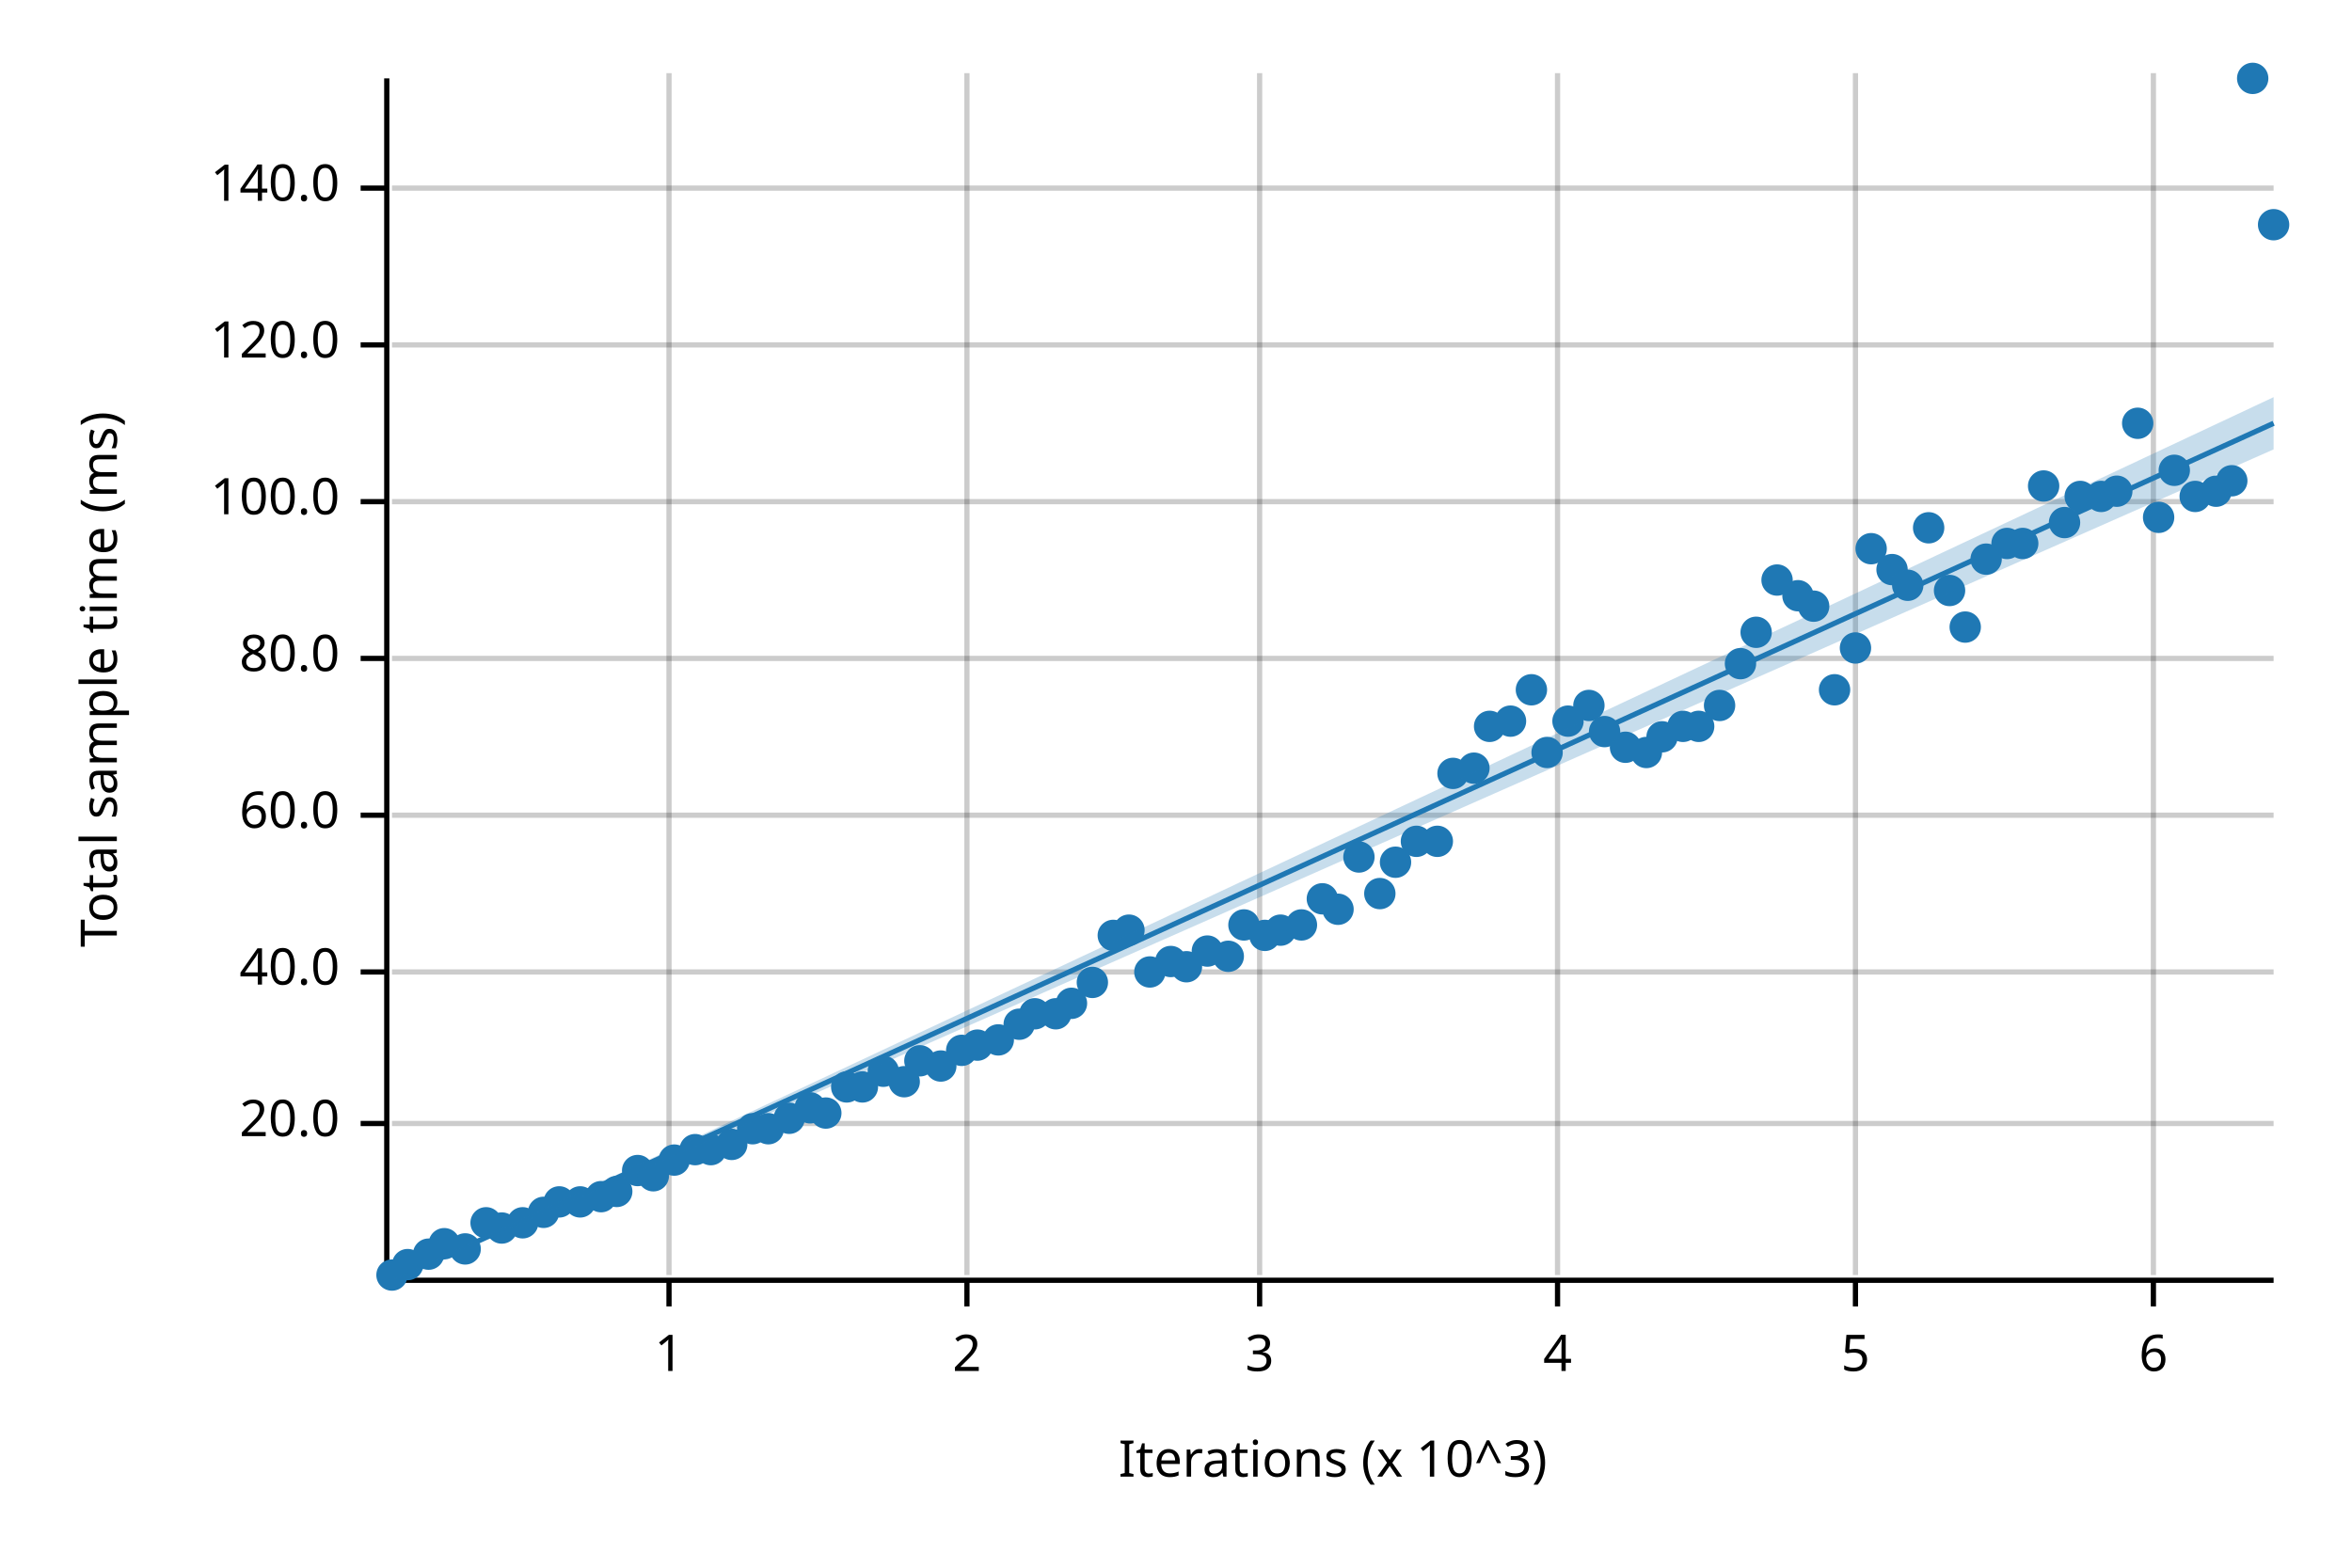
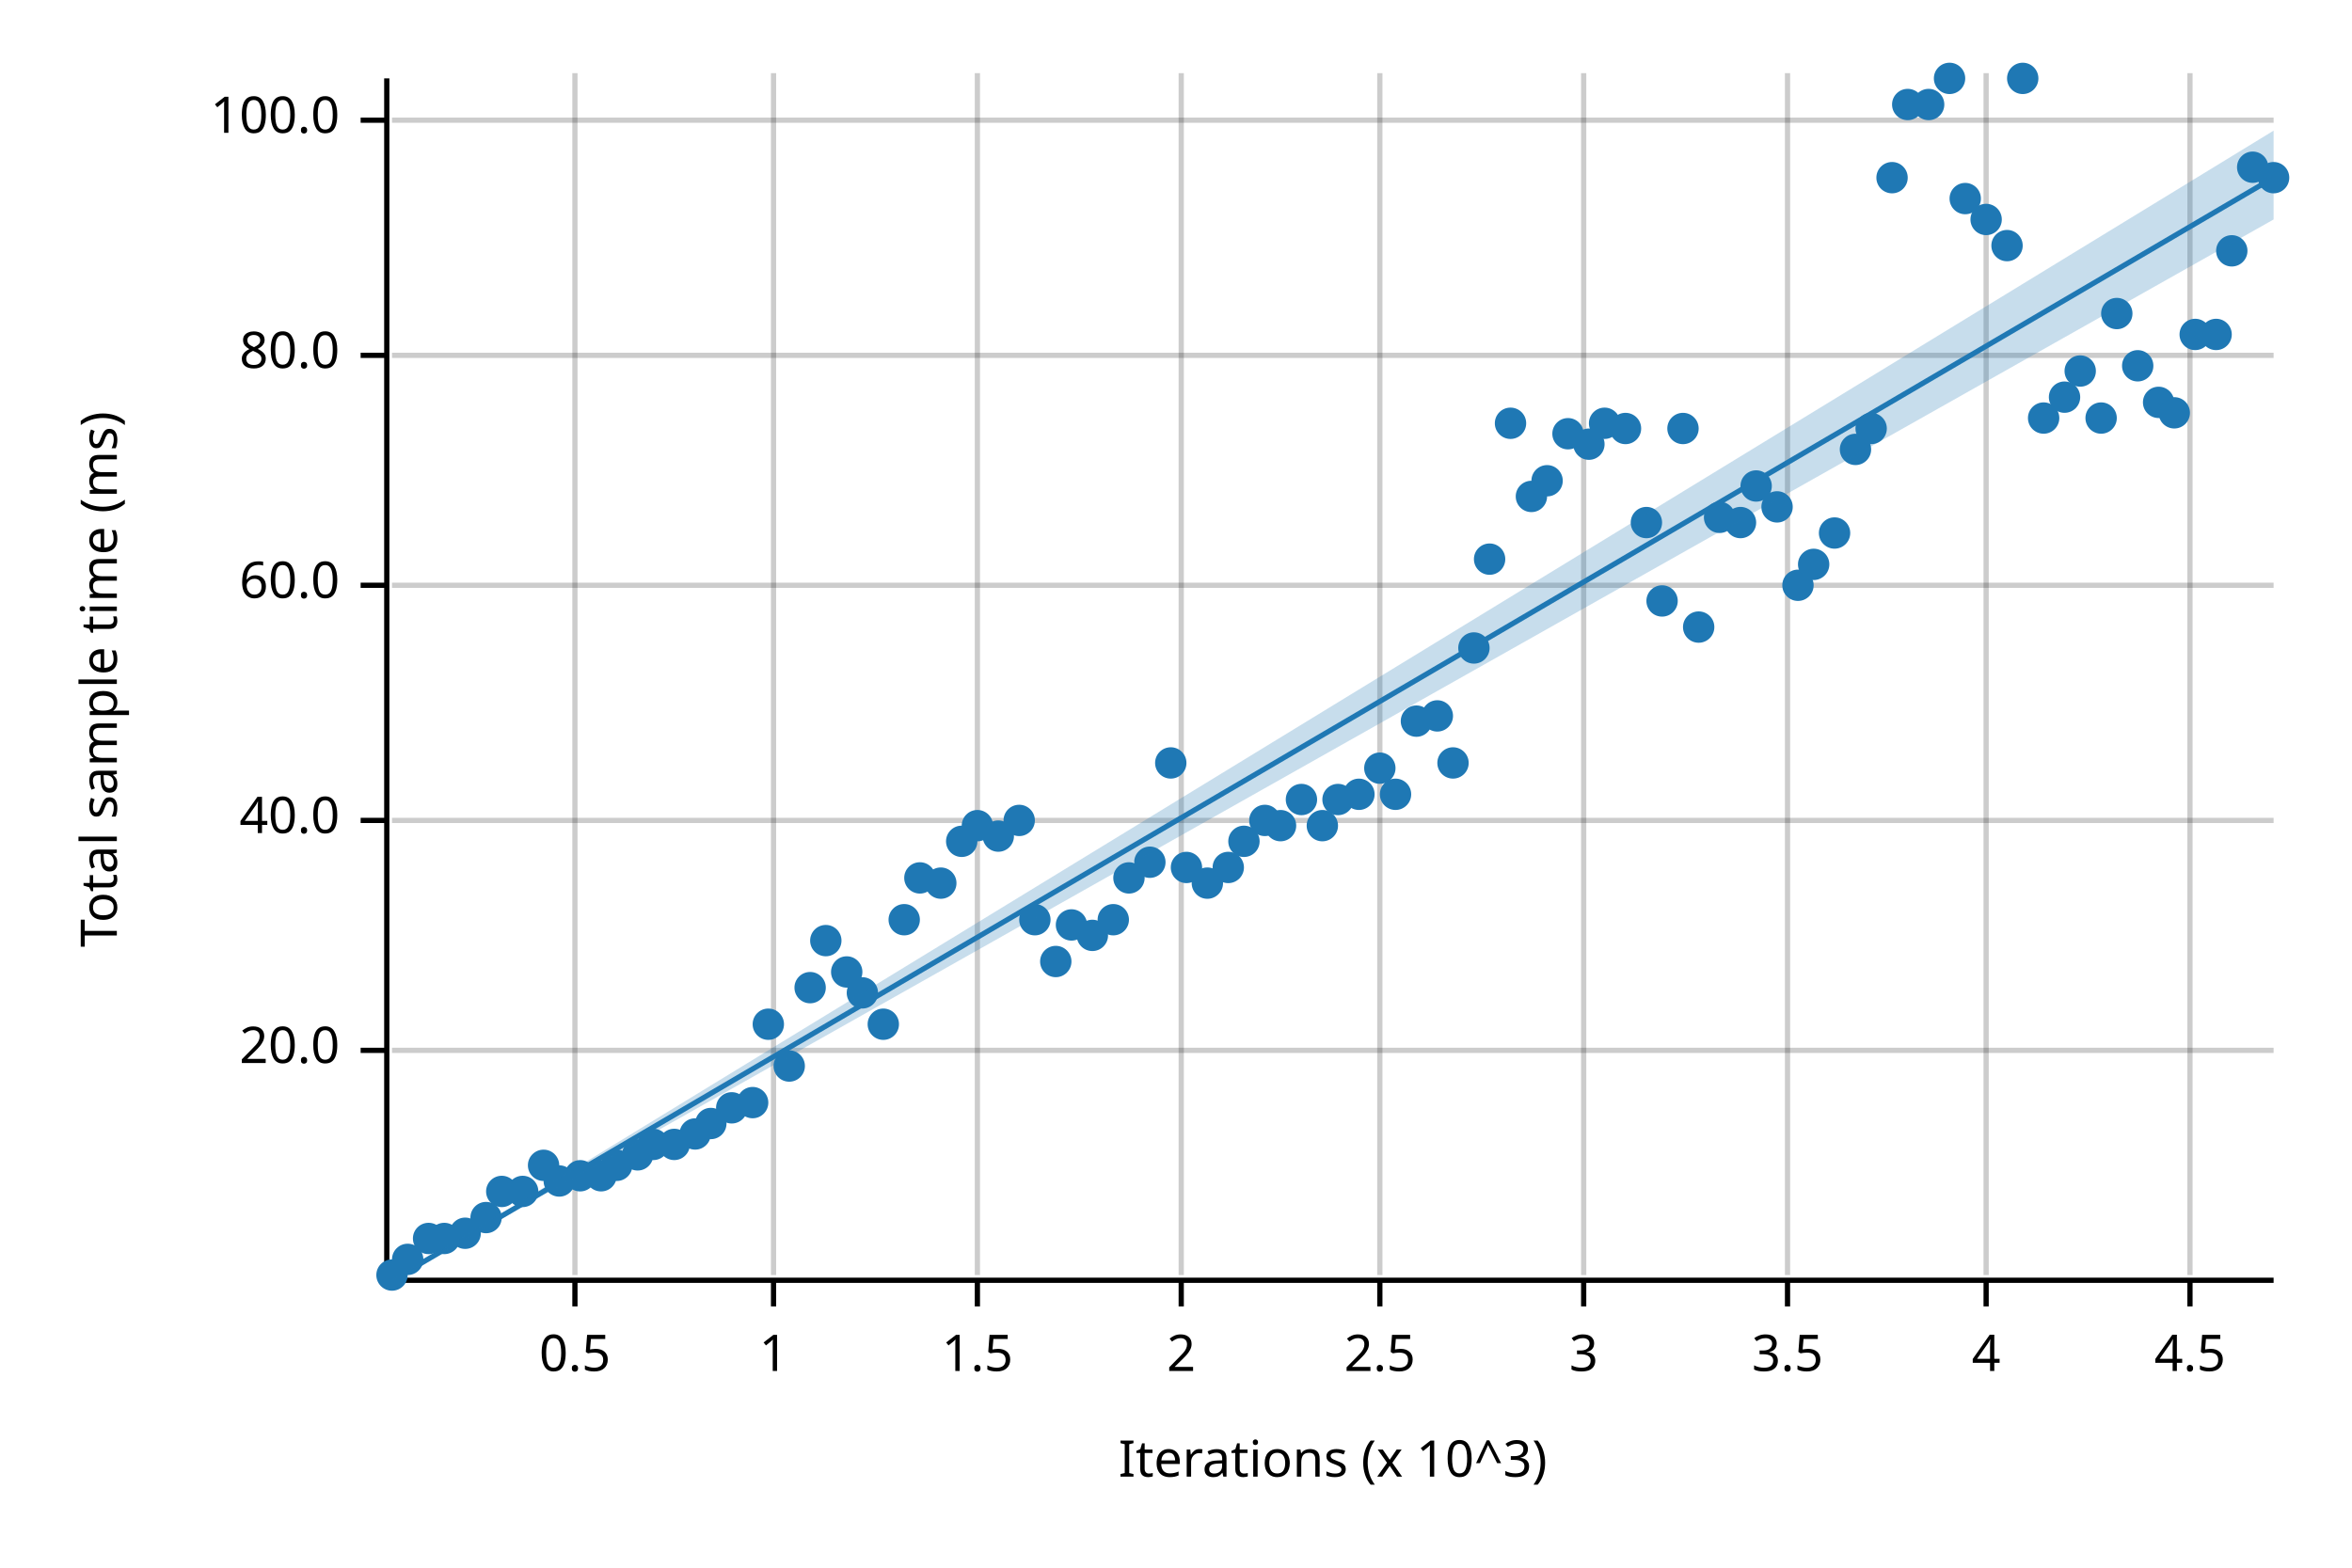
<svg xmlns="http://www.w3.org/2000/svg" width="450" height="300" viewBox="0 0 450 300">
  <text x="15" y="130" dy="0.76em" text-anchor="middle" font-family="sans-serif" font-size="9.677" opacity="1" fill="#000000" transform="rotate(270, 15, 130)">
Total sample time (ms)
</text>
  <text x="255" y="285" dy="-0.5ex" text-anchor="middle" font-family="sans-serif" font-size="9.677" opacity="1" fill="#000000">
Iterations (x 10^3)
</text>
-   <line opacity="0.2" stroke="#000000" stroke-width="1" x1="128" y1="244" x2="128" y2="14" />
-   <line opacity="0.2" stroke="#000000" stroke-width="1" x1="185" y1="244" x2="185" y2="14" />
-   <line opacity="0.2" stroke="#000000" stroke-width="1" x1="241" y1="244" x2="241" y2="14" />
-   <line opacity="0.2" stroke="#000000" stroke-width="1" x1="298" y1="244" x2="298" y2="14" />
-   <line opacity="0.2" stroke="#000000" stroke-width="1" x1="355" y1="244" x2="355" y2="14" />
-   <line opacity="0.2" stroke="#000000" stroke-width="1" x1="412" y1="244" x2="412" y2="14" />
-   <line opacity="0.2" stroke="#000000" stroke-width="1" x1="75" y1="215" x2="435" y2="215" />
-   <line opacity="0.2" stroke="#000000" stroke-width="1" x1="75" y1="186" x2="435" y2="186" />
-   <line opacity="0.2" stroke="#000000" stroke-width="1" x1="75" y1="156" x2="435" y2="156" />
-   <line opacity="0.2" stroke="#000000" stroke-width="1" x1="75" y1="126" x2="435" y2="126" />
-   <line opacity="0.2" stroke="#000000" stroke-width="1" x1="75" y1="96" x2="435" y2="96" />
-   <line opacity="0.2" stroke="#000000" stroke-width="1" x1="75" y1="66" x2="435" y2="66" />
-   <line opacity="0.2" stroke="#000000" stroke-width="1" x1="75" y1="36" x2="435" y2="36" />
+   <line opacity="0.2" stroke="#000000" stroke-width="1" x1="110" y1="244" x2="110" y2="14" />
+   <line opacity="0.2" stroke="#000000" stroke-width="1" x1="148" y1="244" x2="148" y2="14" />
+   <line opacity="0.2" stroke="#000000" stroke-width="1" x1="187" y1="244" x2="187" y2="14" />
+   <line opacity="0.2" stroke="#000000" stroke-width="1" x1="226" y1="244" x2="226" y2="14" />
+   <line opacity="0.2" stroke="#000000" stroke-width="1" x1="264" y1="244" x2="264" y2="14" />
+   <line opacity="0.2" stroke="#000000" stroke-width="1" x1="303" y1="244" x2="303" y2="14" />
+   <line opacity="0.2" stroke="#000000" stroke-width="1" x1="342" y1="244" x2="342" y2="14" />
+   <line opacity="0.2" stroke="#000000" stroke-width="1" x1="380" y1="244" x2="380" y2="14" />
+   <line opacity="0.2" stroke="#000000" stroke-width="1" x1="419" y1="244" x2="419" y2="14" />
+   <line opacity="0.2" stroke="#000000" stroke-width="1" x1="75" y1="201" x2="435" y2="201" />
+   <line opacity="0.2" stroke="#000000" stroke-width="1" x1="75" y1="157" x2="435" y2="157" />
+   <line opacity="0.2" stroke="#000000" stroke-width="1" x1="75" y1="112" x2="435" y2="112" />
+   <line opacity="0.2" stroke="#000000" stroke-width="1" x1="75" y1="68" x2="435" y2="68" />
+   <line opacity="0.2" stroke="#000000" stroke-width="1" x1="75" y1="23" x2="435" y2="23" />
  <polyline fill="none" opacity="1" stroke="#000000" stroke-width="1" points="74,15 74,245 " />
-   <text x="65" y="215" dy="0.5ex" text-anchor="end" font-family="sans-serif" font-size="9.677" opacity="1" fill="#000000">
+   <text x="65" y="201" dy="0.5ex" text-anchor="end" font-family="sans-serif" font-size="9.677" opacity="1" fill="#000000">
20.0
</text>
-   <polyline fill="none" opacity="1" stroke="#000000" stroke-width="1" points="69,215 74,215 " />
-   <text x="65" y="186" dy="0.5ex" text-anchor="end" font-family="sans-serif" font-size="9.677" opacity="1" fill="#000000">
+   <polyline fill="none" opacity="1" stroke="#000000" stroke-width="1" points="69,201 74,201 " />
+   <text x="65" y="157" dy="0.5ex" text-anchor="end" font-family="sans-serif" font-size="9.677" opacity="1" fill="#000000">
40.0
</text>
-   <polyline fill="none" opacity="1" stroke="#000000" stroke-width="1" points="69,186 74,186 " />
-   <text x="65" y="156" dy="0.5ex" text-anchor="end" font-family="sans-serif" font-size="9.677" opacity="1" fill="#000000">
+   <polyline fill="none" opacity="1" stroke="#000000" stroke-width="1" points="69,157 74,157 " />
+   <text x="65" y="112" dy="0.5ex" text-anchor="end" font-family="sans-serif" font-size="9.677" opacity="1" fill="#000000">
60.0
</text>
-   <polyline fill="none" opacity="1" stroke="#000000" stroke-width="1" points="69,156 74,156 " />
-   <text x="65" y="126" dy="0.5ex" text-anchor="end" font-family="sans-serif" font-size="9.677" opacity="1" fill="#000000">
+   <polyline fill="none" opacity="1" stroke="#000000" stroke-width="1" points="69,112 74,112 " />
+   <text x="65" y="68" dy="0.5ex" text-anchor="end" font-family="sans-serif" font-size="9.677" opacity="1" fill="#000000">
80.0
</text>
-   <polyline fill="none" opacity="1" stroke="#000000" stroke-width="1" points="69,126 74,126 " />
-   <text x="65" y="96" dy="0.5ex" text-anchor="end" font-family="sans-serif" font-size="9.677" opacity="1" fill="#000000">
+   <polyline fill="none" opacity="1" stroke="#000000" stroke-width="1" points="69,68 74,68 " />
+   <text x="65" y="23" dy="0.5ex" text-anchor="end" font-family="sans-serif" font-size="9.677" opacity="1" fill="#000000">
100.0
</text>
-   <polyline fill="none" opacity="1" stroke="#000000" stroke-width="1" points="69,96 74,96 " />
-   <text x="65" y="66" dy="0.5ex" text-anchor="end" font-family="sans-serif" font-size="9.677" opacity="1" fill="#000000">
- 120.0
+   <polyline fill="none" opacity="1" stroke="#000000" stroke-width="1" points="69,23 74,23 " />
+   <polyline fill="none" opacity="1" stroke="#000000" stroke-width="1" points="75,245 435,245 " />
+   <text x="110" y="255" dy="0.76em" text-anchor="middle" font-family="sans-serif" font-size="9.677" opacity="1" fill="#000000">
+ 0.5
</text>
-   <polyline fill="none" opacity="1" stroke="#000000" stroke-width="1" points="69,66 74,66 " />
-   <text x="65" y="36" dy="0.5ex" text-anchor="end" font-family="sans-serif" font-size="9.677" opacity="1" fill="#000000">
- 140.0
- </text>
-   <polyline fill="none" opacity="1" stroke="#000000" stroke-width="1" points="69,36 74,36 " />
-   <polyline fill="none" opacity="1" stroke="#000000" stroke-width="1" points="75,245 435,245 " />
-   <text x="128" y="255" dy="0.76em" text-anchor="middle" font-family="sans-serif" font-size="9.677" opacity="1" fill="#000000">
+   <polyline fill="none" opacity="1" stroke="#000000" stroke-width="1" points="110,245 110,250 " />
+   <text x="148" y="255" dy="0.76em" text-anchor="middle" font-family="sans-serif" font-size="9.677" opacity="1" fill="#000000">
1
</text>
-   <polyline fill="none" opacity="1" stroke="#000000" stroke-width="1" points="128,245 128,250 " />
-   <text x="185" y="255" dy="0.76em" text-anchor="middle" font-family="sans-serif" font-size="9.677" opacity="1" fill="#000000">
+   <polyline fill="none" opacity="1" stroke="#000000" stroke-width="1" points="148,245 148,250 " />
+   <text x="187" y="255" dy="0.76em" text-anchor="middle" font-family="sans-serif" font-size="9.677" opacity="1" fill="#000000">
+ 1.5
+ </text>
+   <polyline fill="none" opacity="1" stroke="#000000" stroke-width="1" points="187,245 187,250 " />
+   <text x="226" y="255" dy="0.76em" text-anchor="middle" font-family="sans-serif" font-size="9.677" opacity="1" fill="#000000">
2
</text>
-   <polyline fill="none" opacity="1" stroke="#000000" stroke-width="1" points="185,245 185,250 " />
-   <text x="241" y="255" dy="0.76em" text-anchor="middle" font-family="sans-serif" font-size="9.677" opacity="1" fill="#000000">
+   <polyline fill="none" opacity="1" stroke="#000000" stroke-width="1" points="226,245 226,250 " />
+   <text x="264" y="255" dy="0.76em" text-anchor="middle" font-family="sans-serif" font-size="9.677" opacity="1" fill="#000000">
+ 2.5
+ </text>
+   <polyline fill="none" opacity="1" stroke="#000000" stroke-width="1" points="264,245 264,250 " />
+   <text x="303" y="255" dy="0.76em" text-anchor="middle" font-family="sans-serif" font-size="9.677" opacity="1" fill="#000000">
3
</text>
-   <polyline fill="none" opacity="1" stroke="#000000" stroke-width="1" points="241,245 241,250 " />
-   <text x="298" y="255" dy="0.76em" text-anchor="middle" font-family="sans-serif" font-size="9.677" opacity="1" fill="#000000">
+   <polyline fill="none" opacity="1" stroke="#000000" stroke-width="1" points="303,245 303,250 " />
+   <text x="342" y="255" dy="0.76em" text-anchor="middle" font-family="sans-serif" font-size="9.677" opacity="1" fill="#000000">
+ 3.5
+ </text>
+   <polyline fill="none" opacity="1" stroke="#000000" stroke-width="1" points="342,245 342,250 " />
+   <text x="380" y="255" dy="0.76em" text-anchor="middle" font-family="sans-serif" font-size="9.677" opacity="1" fill="#000000">
4
</text>
-   <polyline fill="none" opacity="1" stroke="#000000" stroke-width="1" points="298,245 298,250 " />
-   <text x="355" y="255" dy="0.76em" text-anchor="middle" font-family="sans-serif" font-size="9.677" opacity="1" fill="#000000">
- 5
+   <polyline fill="none" opacity="1" stroke="#000000" stroke-width="1" points="380,245 380,250 " />
+   <text x="419" y="255" dy="0.76em" text-anchor="middle" font-family="sans-serif" font-size="9.677" opacity="1" fill="#000000">
+ 4.5
</text>
-   <polyline fill="none" opacity="1" stroke="#000000" stroke-width="1" points="355,245 355,250 " />
-   <text x="412" y="255" dy="0.76em" text-anchor="middle" font-family="sans-serif" font-size="9.677" opacity="1" fill="#000000">
- 6
- </text>
-   <polyline fill="none" opacity="1" stroke="#000000" stroke-width="1" points="412,245 412,250 " />
+   <polyline fill="none" opacity="1" stroke="#000000" stroke-width="1" points="419,245 419,250 " />
  <circle cx="75" cy="244" r="3" opacity="1" fill="#1F78B4" stroke="none" />
-   <circle cx="78" cy="242" r="3" opacity="1" fill="#1F78B4" stroke="none" />
-   <circle cx="82" cy="240" r="3" opacity="1" fill="#1F78B4" stroke="none" />
-   <circle cx="85" cy="238" r="3" opacity="1" fill="#1F78B4" stroke="none" />
-   <circle cx="89" cy="239" r="3" opacity="1" fill="#1F78B4" stroke="none" />
-   <circle cx="93" cy="234" r="3" opacity="1" fill="#1F78B4" stroke="none" />
-   <circle cx="96" cy="235" r="3" opacity="1" fill="#1F78B4" stroke="none" />
-   <circle cx="100" cy="234" r="3" opacity="1" fill="#1F78B4" stroke="none" />
-   <circle cx="104" cy="232" r="3" opacity="1" fill="#1F78B4" stroke="none" />
-   <circle cx="107" cy="230" r="3" opacity="1" fill="#1F78B4" stroke="none" />
-   <circle cx="111" cy="230" r="3" opacity="1" fill="#1F78B4" stroke="none" />
-   <circle cx="115" cy="229" r="3" opacity="1" fill="#1F78B4" stroke="none" />
-   <circle cx="118" cy="228" r="3" opacity="1" fill="#1F78B4" stroke="none" />
-   <circle cx="122" cy="224" r="3" opacity="1" fill="#1F78B4" stroke="none" />
-   <circle cx="125" cy="225" r="3" opacity="1" fill="#1F78B4" stroke="none" />
-   <circle cx="129" cy="222" r="3" opacity="1" fill="#1F78B4" stroke="none" />
-   <circle cx="133" cy="220" r="3" opacity="1" fill="#1F78B4" stroke="none" />
-   <circle cx="136" cy="220" r="3" opacity="1" fill="#1F78B4" stroke="none" />
-   <circle cx="140" cy="219" r="3" opacity="1" fill="#1F78B4" stroke="none" />
-   <circle cx="144" cy="216" r="3" opacity="1" fill="#1F78B4" stroke="none" />
-   <circle cx="147" cy="216" r="3" opacity="1" fill="#1F78B4" stroke="none" />
-   <circle cx="151" cy="214" r="3" opacity="1" fill="#1F78B4" stroke="none" />
-   <circle cx="155" cy="212" r="3" opacity="1" fill="#1F78B4" stroke="none" />
-   <circle cx="158" cy="213" r="3" opacity="1" fill="#1F78B4" stroke="none" />
-   <circle cx="162" cy="208" r="3" opacity="1" fill="#1F78B4" stroke="none" />
-   <circle cx="165" cy="208" r="3" opacity="1" fill="#1F78B4" stroke="none" />
-   <circle cx="169" cy="205" r="3" opacity="1" fill="#1F78B4" stroke="none" />
-   <circle cx="173" cy="207" r="3" opacity="1" fill="#1F78B4" stroke="none" />
-   <circle cx="176" cy="203" r="3" opacity="1" fill="#1F78B4" stroke="none" />
-   <circle cx="180" cy="204" r="3" opacity="1" fill="#1F78B4" stroke="none" />
-   <circle cx="184" cy="201" r="3" opacity="1" fill="#1F78B4" stroke="none" />
-   <circle cx="187" cy="200" r="3" opacity="1" fill="#1F78B4" stroke="none" />
-   <circle cx="191" cy="199" r="3" opacity="1" fill="#1F78B4" stroke="none" />
-   <circle cx="195" cy="196" r="3" opacity="1" fill="#1F78B4" stroke="none" />
-   <circle cx="198" cy="194" r="3" opacity="1" fill="#1F78B4" stroke="none" />
-   <circle cx="202" cy="194" r="3" opacity="1" fill="#1F78B4" stroke="none" />
-   <circle cx="205" cy="192" r="3" opacity="1" fill="#1F78B4" stroke="none" />
-   <circle cx="209" cy="188" r="3" opacity="1" fill="#1F78B4" stroke="none" />
-   <circle cx="213" cy="179" r="3" opacity="1" fill="#1F78B4" stroke="none" />
-   <circle cx="216" cy="178" r="3" opacity="1" fill="#1F78B4" stroke="none" />
-   <circle cx="220" cy="186" r="3" opacity="1" fill="#1F78B4" stroke="none" />
-   <circle cx="224" cy="184" r="3" opacity="1" fill="#1F78B4" stroke="none" />
-   <circle cx="227" cy="185" r="3" opacity="1" fill="#1F78B4" stroke="none" />
-   <circle cx="231" cy="182" r="3" opacity="1" fill="#1F78B4" stroke="none" />
-   <circle cx="235" cy="183" r="3" opacity="1" fill="#1F78B4" stroke="none" />
-   <circle cx="238" cy="177" r="3" opacity="1" fill="#1F78B4" stroke="none" />
-   <circle cx="242" cy="179" r="3" opacity="1" fill="#1F78B4" stroke="none" />
-   <circle cx="245" cy="178" r="3" opacity="1" fill="#1F78B4" stroke="none" />
-   <circle cx="249" cy="177" r="3" opacity="1" fill="#1F78B4" stroke="none" />
-   <circle cx="253" cy="172" r="3" opacity="1" fill="#1F78B4" stroke="none" />
-   <circle cx="256" cy="174" r="3" opacity="1" fill="#1F78B4" stroke="none" />
-   <circle cx="260" cy="164" r="3" opacity="1" fill="#1F78B4" stroke="none" />
-   <circle cx="264" cy="171" r="3" opacity="1" fill="#1F78B4" stroke="none" />
-   <circle cx="267" cy="165" r="3" opacity="1" fill="#1F78B4" stroke="none" />
-   <circle cx="271" cy="161" r="3" opacity="1" fill="#1F78B4" stroke="none" />
-   <circle cx="275" cy="161" r="3" opacity="1" fill="#1F78B4" stroke="none" />
-   <circle cx="278" cy="148" r="3" opacity="1" fill="#1F78B4" stroke="none" />
-   <circle cx="282" cy="147" r="3" opacity="1" fill="#1F78B4" stroke="none" />
-   <circle cx="285" cy="139" r="3" opacity="1" fill="#1F78B4" stroke="none" />
-   <circle cx="289" cy="138" r="3" opacity="1" fill="#1F78B4" stroke="none" />
-   <circle cx="293" cy="132" r="3" opacity="1" fill="#1F78B4" stroke="none" />
-   <circle cx="296" cy="144" r="3" opacity="1" fill="#1F78B4" stroke="none" />
-   <circle cx="300" cy="138" r="3" opacity="1" fill="#1F78B4" stroke="none" />
-   <circle cx="304" cy="135" r="3" opacity="1" fill="#1F78B4" stroke="none" />
-   <circle cx="307" cy="140" r="3" opacity="1" fill="#1F78B4" stroke="none" />
-   <circle cx="311" cy="143" r="3" opacity="1" fill="#1F78B4" stroke="none" />
-   <circle cx="315" cy="144" r="3" opacity="1" fill="#1F78B4" stroke="none" />
-   <circle cx="318" cy="141" r="3" opacity="1" fill="#1F78B4" stroke="none" />
-   <circle cx="322" cy="139" r="3" opacity="1" fill="#1F78B4" stroke="none" />
-   <circle cx="325" cy="139" r="3" opacity="1" fill="#1F78B4" stroke="none" />
-   <circle cx="329" cy="135" r="3" opacity="1" fill="#1F78B4" stroke="none" />
-   <circle cx="333" cy="127" r="3" opacity="1" fill="#1F78B4" stroke="none" />
-   <circle cx="336" cy="121" r="3" opacity="1" fill="#1F78B4" stroke="none" />
-   <circle cx="340" cy="111" r="3" opacity="1" fill="#1F78B4" stroke="none" />
-   <circle cx="344" cy="114" r="3" opacity="1" fill="#1F78B4" stroke="none" />
-   <circle cx="347" cy="116" r="3" opacity="1" fill="#1F78B4" stroke="none" />
-   <circle cx="351" cy="132" r="3" opacity="1" fill="#1F78B4" stroke="none" />
-   <circle cx="355" cy="124" r="3" opacity="1" fill="#1F78B4" stroke="none" />
-   <circle cx="358" cy="105" r="3" opacity="1" fill="#1F78B4" stroke="none" />
-   <circle cx="362" cy="109" r="3" opacity="1" fill="#1F78B4" stroke="none" />
-   <circle cx="365" cy="112" r="3" opacity="1" fill="#1F78B4" stroke="none" />
-   <circle cx="369" cy="101" r="3" opacity="1" fill="#1F78B4" stroke="none" />
-   <circle cx="373" cy="113" r="3" opacity="1" fill="#1F78B4" stroke="none" />
-   <circle cx="376" cy="120" r="3" opacity="1" fill="#1F78B4" stroke="none" />
-   <circle cx="380" cy="107" r="3" opacity="1" fill="#1F78B4" stroke="none" />
-   <circle cx="384" cy="104" r="3" opacity="1" fill="#1F78B4" stroke="none" />
-   <circle cx="387" cy="104" r="3" opacity="1" fill="#1F78B4" stroke="none" />
-   <circle cx="391" cy="93" r="3" opacity="1" fill="#1F78B4" stroke="none" />
-   <circle cx="395" cy="100" r="3" opacity="1" fill="#1F78B4" stroke="none" />
-   <circle cx="398" cy="95" r="3" opacity="1" fill="#1F78B4" stroke="none" />
-   <circle cx="402" cy="95" r="3" opacity="1" fill="#1F78B4" stroke="none" />
-   <circle cx="405" cy="94" r="3" opacity="1" fill="#1F78B4" stroke="none" />
-   <circle cx="409" cy="81" r="3" opacity="1" fill="#1F78B4" stroke="none" />
-   <circle cx="413" cy="99" r="3" opacity="1" fill="#1F78B4" stroke="none" />
-   <circle cx="416" cy="90" r="3" opacity="1" fill="#1F78B4" stroke="none" />
-   <circle cx="420" cy="95" r="3" opacity="1" fill="#1F78B4" stroke="none" />
-   <circle cx="424" cy="94" r="3" opacity="1" fill="#1F78B4" stroke="none" />
-   <circle cx="427" cy="92" r="3" opacity="1" fill="#1F78B4" stroke="none" />
-   <circle cx="431" cy="15" r="3" opacity="1" fill="#1F78B4" stroke="none" />
-   <circle cx="435" cy="43" r="3" opacity="1" fill="#1F78B4" stroke="none" />
-   <polyline fill="none" opacity="1" stroke="#1F78B4" stroke-width="1" points="75,245 435,81 " />
-   <polygon opacity="0.25" fill="#1F78B4" points="75,245 435,86 435,76 " />
+   <circle cx="78" cy="241" r="3" opacity="1" fill="#1F78B4" stroke="none" />
+   <circle cx="82" cy="237" r="3" opacity="1" fill="#1F78B4" stroke="none" />
+   <circle cx="85" cy="237" r="3" opacity="1" fill="#1F78B4" stroke="none" />
+   <circle cx="89" cy="236" r="3" opacity="1" fill="#1F78B4" stroke="none" />
+   <circle cx="93" cy="233" r="3" opacity="1" fill="#1F78B4" stroke="none" />
+   <circle cx="96" cy="228" r="3" opacity="1" fill="#1F78B4" stroke="none" />
+   <circle cx="100" cy="228" r="3" opacity="1" fill="#1F78B4" stroke="none" />
+   <circle cx="104" cy="223" r="3" opacity="1" fill="#1F78B4" stroke="none" />
+   <circle cx="107" cy="226" r="3" opacity="1" fill="#1F78B4" stroke="none" />
+   <circle cx="111" cy="225" r="3" opacity="1" fill="#1F78B4" stroke="none" />
+   <circle cx="115" cy="225" r="3" opacity="1" fill="#1F78B4" stroke="none" />
+   <circle cx="118" cy="223" r="3" opacity="1" fill="#1F78B4" stroke="none" />
+   <circle cx="122" cy="221" r="3" opacity="1" fill="#1F78B4" stroke="none" />
+   <circle cx="125" cy="219" r="3" opacity="1" fill="#1F78B4" stroke="none" />
+   <circle cx="129" cy="219" r="3" opacity="1" fill="#1F78B4" stroke="none" />
+   <circle cx="133" cy="217" r="3" opacity="1" fill="#1F78B4" stroke="none" />
+   <circle cx="136" cy="215" r="3" opacity="1" fill="#1F78B4" stroke="none" />
+   <circle cx="140" cy="212" r="3" opacity="1" fill="#1F78B4" stroke="none" />
+   <circle cx="144" cy="211" r="3" opacity="1" fill="#1F78B4" stroke="none" />
+   <circle cx="147" cy="196" r="3" opacity="1" fill="#1F78B4" stroke="none" />
+   <circle cx="151" cy="204" r="3" opacity="1" fill="#1F78B4" stroke="none" />
+   <circle cx="155" cy="189" r="3" opacity="1" fill="#1F78B4" stroke="none" />
+   <circle cx="158" cy="180" r="3" opacity="1" fill="#1F78B4" stroke="none" />
+   <circle cx="162" cy="186" r="3" opacity="1" fill="#1F78B4" stroke="none" />
+   <circle cx="165" cy="190" r="3" opacity="1" fill="#1F78B4" stroke="none" />
+   <circle cx="169" cy="196" r="3" opacity="1" fill="#1F78B4" stroke="none" />
+   <circle cx="173" cy="176" r="3" opacity="1" fill="#1F78B4" stroke="none" />
+   <circle cx="176" cy="168" r="3" opacity="1" fill="#1F78B4" stroke="none" />
+   <circle cx="180" cy="169" r="3" opacity="1" fill="#1F78B4" stroke="none" />
+   <circle cx="184" cy="161" r="3" opacity="1" fill="#1F78B4" stroke="none" />
+   <circle cx="187" cy="158" r="3" opacity="1" fill="#1F78B4" stroke="none" />
+   <circle cx="191" cy="160" r="3" opacity="1" fill="#1F78B4" stroke="none" />
+   <circle cx="195" cy="157" r="3" opacity="1" fill="#1F78B4" stroke="none" />
+   <circle cx="198" cy="176" r="3" opacity="1" fill="#1F78B4" stroke="none" />
+   <circle cx="202" cy="184" r="3" opacity="1" fill="#1F78B4" stroke="none" />
+   <circle cx="205" cy="177" r="3" opacity="1" fill="#1F78B4" stroke="none" />
+   <circle cx="209" cy="179" r="3" opacity="1" fill="#1F78B4" stroke="none" />
+   <circle cx="213" cy="176" r="3" opacity="1" fill="#1F78B4" stroke="none" />
+   <circle cx="216" cy="168" r="3" opacity="1" fill="#1F78B4" stroke="none" />
+   <circle cx="220" cy="165" r="3" opacity="1" fill="#1F78B4" stroke="none" />
+   <circle cx="224" cy="146" r="3" opacity="1" fill="#1F78B4" stroke="none" />
+   <circle cx="227" cy="166" r="3" opacity="1" fill="#1F78B4" stroke="none" />
+   <circle cx="231" cy="169" r="3" opacity="1" fill="#1F78B4" stroke="none" />
+   <circle cx="235" cy="166" r="3" opacity="1" fill="#1F78B4" stroke="none" />
+   <circle cx="238" cy="161" r="3" opacity="1" fill="#1F78B4" stroke="none" />
+   <circle cx="242" cy="157" r="3" opacity="1" fill="#1F78B4" stroke="none" />
+   <circle cx="245" cy="158" r="3" opacity="1" fill="#1F78B4" stroke="none" />
+   <circle cx="249" cy="153" r="3" opacity="1" fill="#1F78B4" stroke="none" />
+   <circle cx="253" cy="158" r="3" opacity="1" fill="#1F78B4" stroke="none" />
+   <circle cx="256" cy="153" r="3" opacity="1" fill="#1F78B4" stroke="none" />
+   <circle cx="260" cy="152" r="3" opacity="1" fill="#1F78B4" stroke="none" />
+   <circle cx="264" cy="147" r="3" opacity="1" fill="#1F78B4" stroke="none" />
+   <circle cx="267" cy="152" r="3" opacity="1" fill="#1F78B4" stroke="none" />
+   <circle cx="271" cy="138" r="3" opacity="1" fill="#1F78B4" stroke="none" />
+   <circle cx="275" cy="137" r="3" opacity="1" fill="#1F78B4" stroke="none" />
+   <circle cx="278" cy="146" r="3" opacity="1" fill="#1F78B4" stroke="none" />
+   <circle cx="282" cy="124" r="3" opacity="1" fill="#1F78B4" stroke="none" />
+   <circle cx="285" cy="107" r="3" opacity="1" fill="#1F78B4" stroke="none" />
+   <circle cx="289" cy="81" r="3" opacity="1" fill="#1F78B4" stroke="none" />
+   <circle cx="293" cy="95" r="3" opacity="1" fill="#1F78B4" stroke="none" />
+   <circle cx="296" cy="92" r="3" opacity="1" fill="#1F78B4" stroke="none" />
+   <circle cx="300" cy="83" r="3" opacity="1" fill="#1F78B4" stroke="none" />
+   <circle cx="304" cy="85" r="3" opacity="1" fill="#1F78B4" stroke="none" />
+   <circle cx="307" cy="81" r="3" opacity="1" fill="#1F78B4" stroke="none" />
+   <circle cx="311" cy="82" r="3" opacity="1" fill="#1F78B4" stroke="none" />
+   <circle cx="315" cy="100" r="3" opacity="1" fill="#1F78B4" stroke="none" />
+   <circle cx="318" cy="115" r="3" opacity="1" fill="#1F78B4" stroke="none" />
+   <circle cx="322" cy="82" r="3" opacity="1" fill="#1F78B4" stroke="none" />
+   <circle cx="325" cy="120" r="3" opacity="1" fill="#1F78B4" stroke="none" />
+   <circle cx="329" cy="99" r="3" opacity="1" fill="#1F78B4" stroke="none" />
+   <circle cx="333" cy="100" r="3" opacity="1" fill="#1F78B4" stroke="none" />
+   <circle cx="336" cy="93" r="3" opacity="1" fill="#1F78B4" stroke="none" />
+   <circle cx="340" cy="97" r="3" opacity="1" fill="#1F78B4" stroke="none" />
+   <circle cx="344" cy="112" r="3" opacity="1" fill="#1F78B4" stroke="none" />
+   <circle cx="347" cy="108" r="3" opacity="1" fill="#1F78B4" stroke="none" />
+   <circle cx="351" cy="102" r="3" opacity="1" fill="#1F78B4" stroke="none" />
+   <circle cx="355" cy="86" r="3" opacity="1" fill="#1F78B4" stroke="none" />
+   <circle cx="358" cy="82" r="3" opacity="1" fill="#1F78B4" stroke="none" />
+   <circle cx="362" cy="34" r="3" opacity="1" fill="#1F78B4" stroke="none" />
+   <circle cx="365" cy="20" r="3" opacity="1" fill="#1F78B4" stroke="none" />
+   <circle cx="369" cy="20" r="3" opacity="1" fill="#1F78B4" stroke="none" />
+   <circle cx="373" cy="15" r="3" opacity="1" fill="#1F78B4" stroke="none" />
+   <circle cx="376" cy="38" r="3" opacity="1" fill="#1F78B4" stroke="none" />
+   <circle cx="380" cy="42" r="3" opacity="1" fill="#1F78B4" stroke="none" />
+   <circle cx="384" cy="47" r="3" opacity="1" fill="#1F78B4" stroke="none" />
+   <circle cx="387" cy="15" r="3" opacity="1" fill="#1F78B4" stroke="none" />
+   <circle cx="391" cy="80" r="3" opacity="1" fill="#1F78B4" stroke="none" />
+   <circle cx="395" cy="76" r="3" opacity="1" fill="#1F78B4" stroke="none" />
+   <circle cx="398" cy="71" r="3" opacity="1" fill="#1F78B4" stroke="none" />
+   <circle cx="402" cy="80" r="3" opacity="1" fill="#1F78B4" stroke="none" />
+   <circle cx="405" cy="60" r="3" opacity="1" fill="#1F78B4" stroke="none" />
+   <circle cx="409" cy="70" r="3" opacity="1" fill="#1F78B4" stroke="none" />
+   <circle cx="413" cy="77" r="3" opacity="1" fill="#1F78B4" stroke="none" />
+   <circle cx="416" cy="79" r="3" opacity="1" fill="#1F78B4" stroke="none" />
+   <circle cx="420" cy="64" r="3" opacity="1" fill="#1F78B4" stroke="none" />
+   <circle cx="424" cy="64" r="3" opacity="1" fill="#1F78B4" stroke="none" />
+   <circle cx="427" cy="48" r="3" opacity="1" fill="#1F78B4" stroke="none" />
+   <circle cx="431" cy="32" r="3" opacity="1" fill="#1F78B4" stroke="none" />
+   <circle cx="435" cy="34" r="3" opacity="1" fill="#1F78B4" stroke="none" />
+   <polyline fill="none" opacity="1" stroke="#1F78B4" stroke-width="1" points="75,245 435,34 " />
+   <polygon opacity="0.25" fill="#1F78B4" points="75,245 435,42 435,25 " />
</svg>
